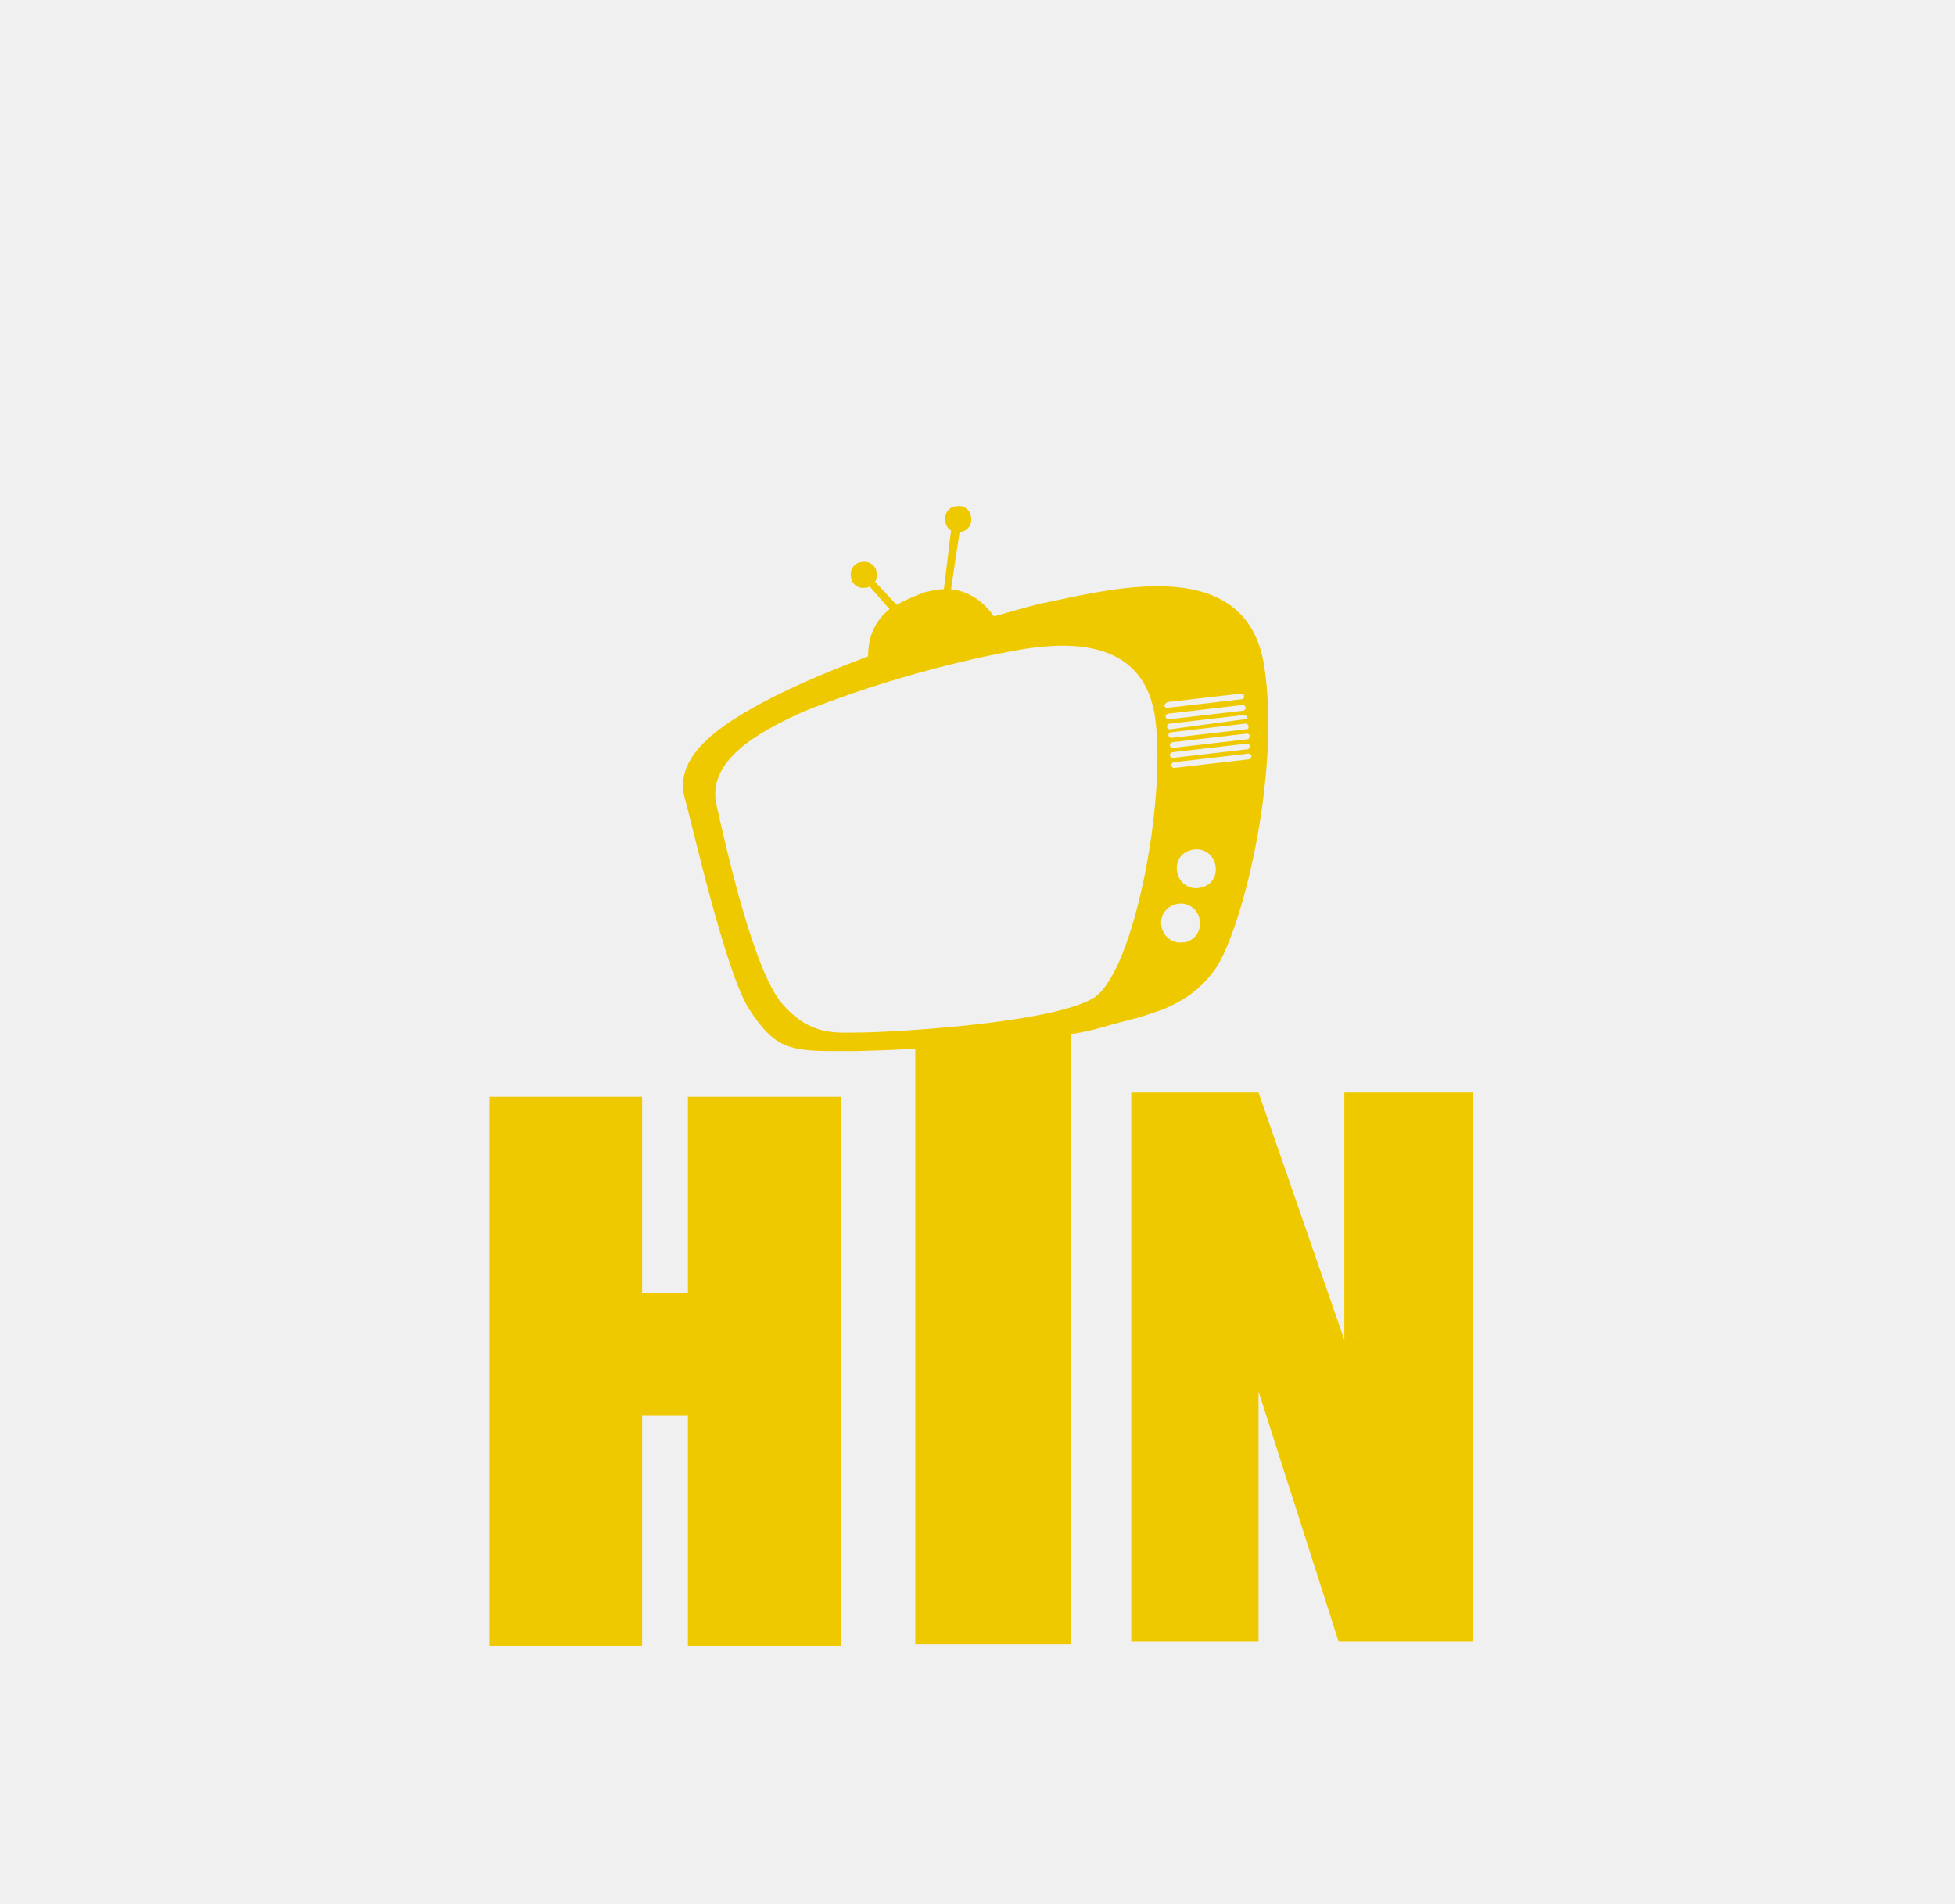
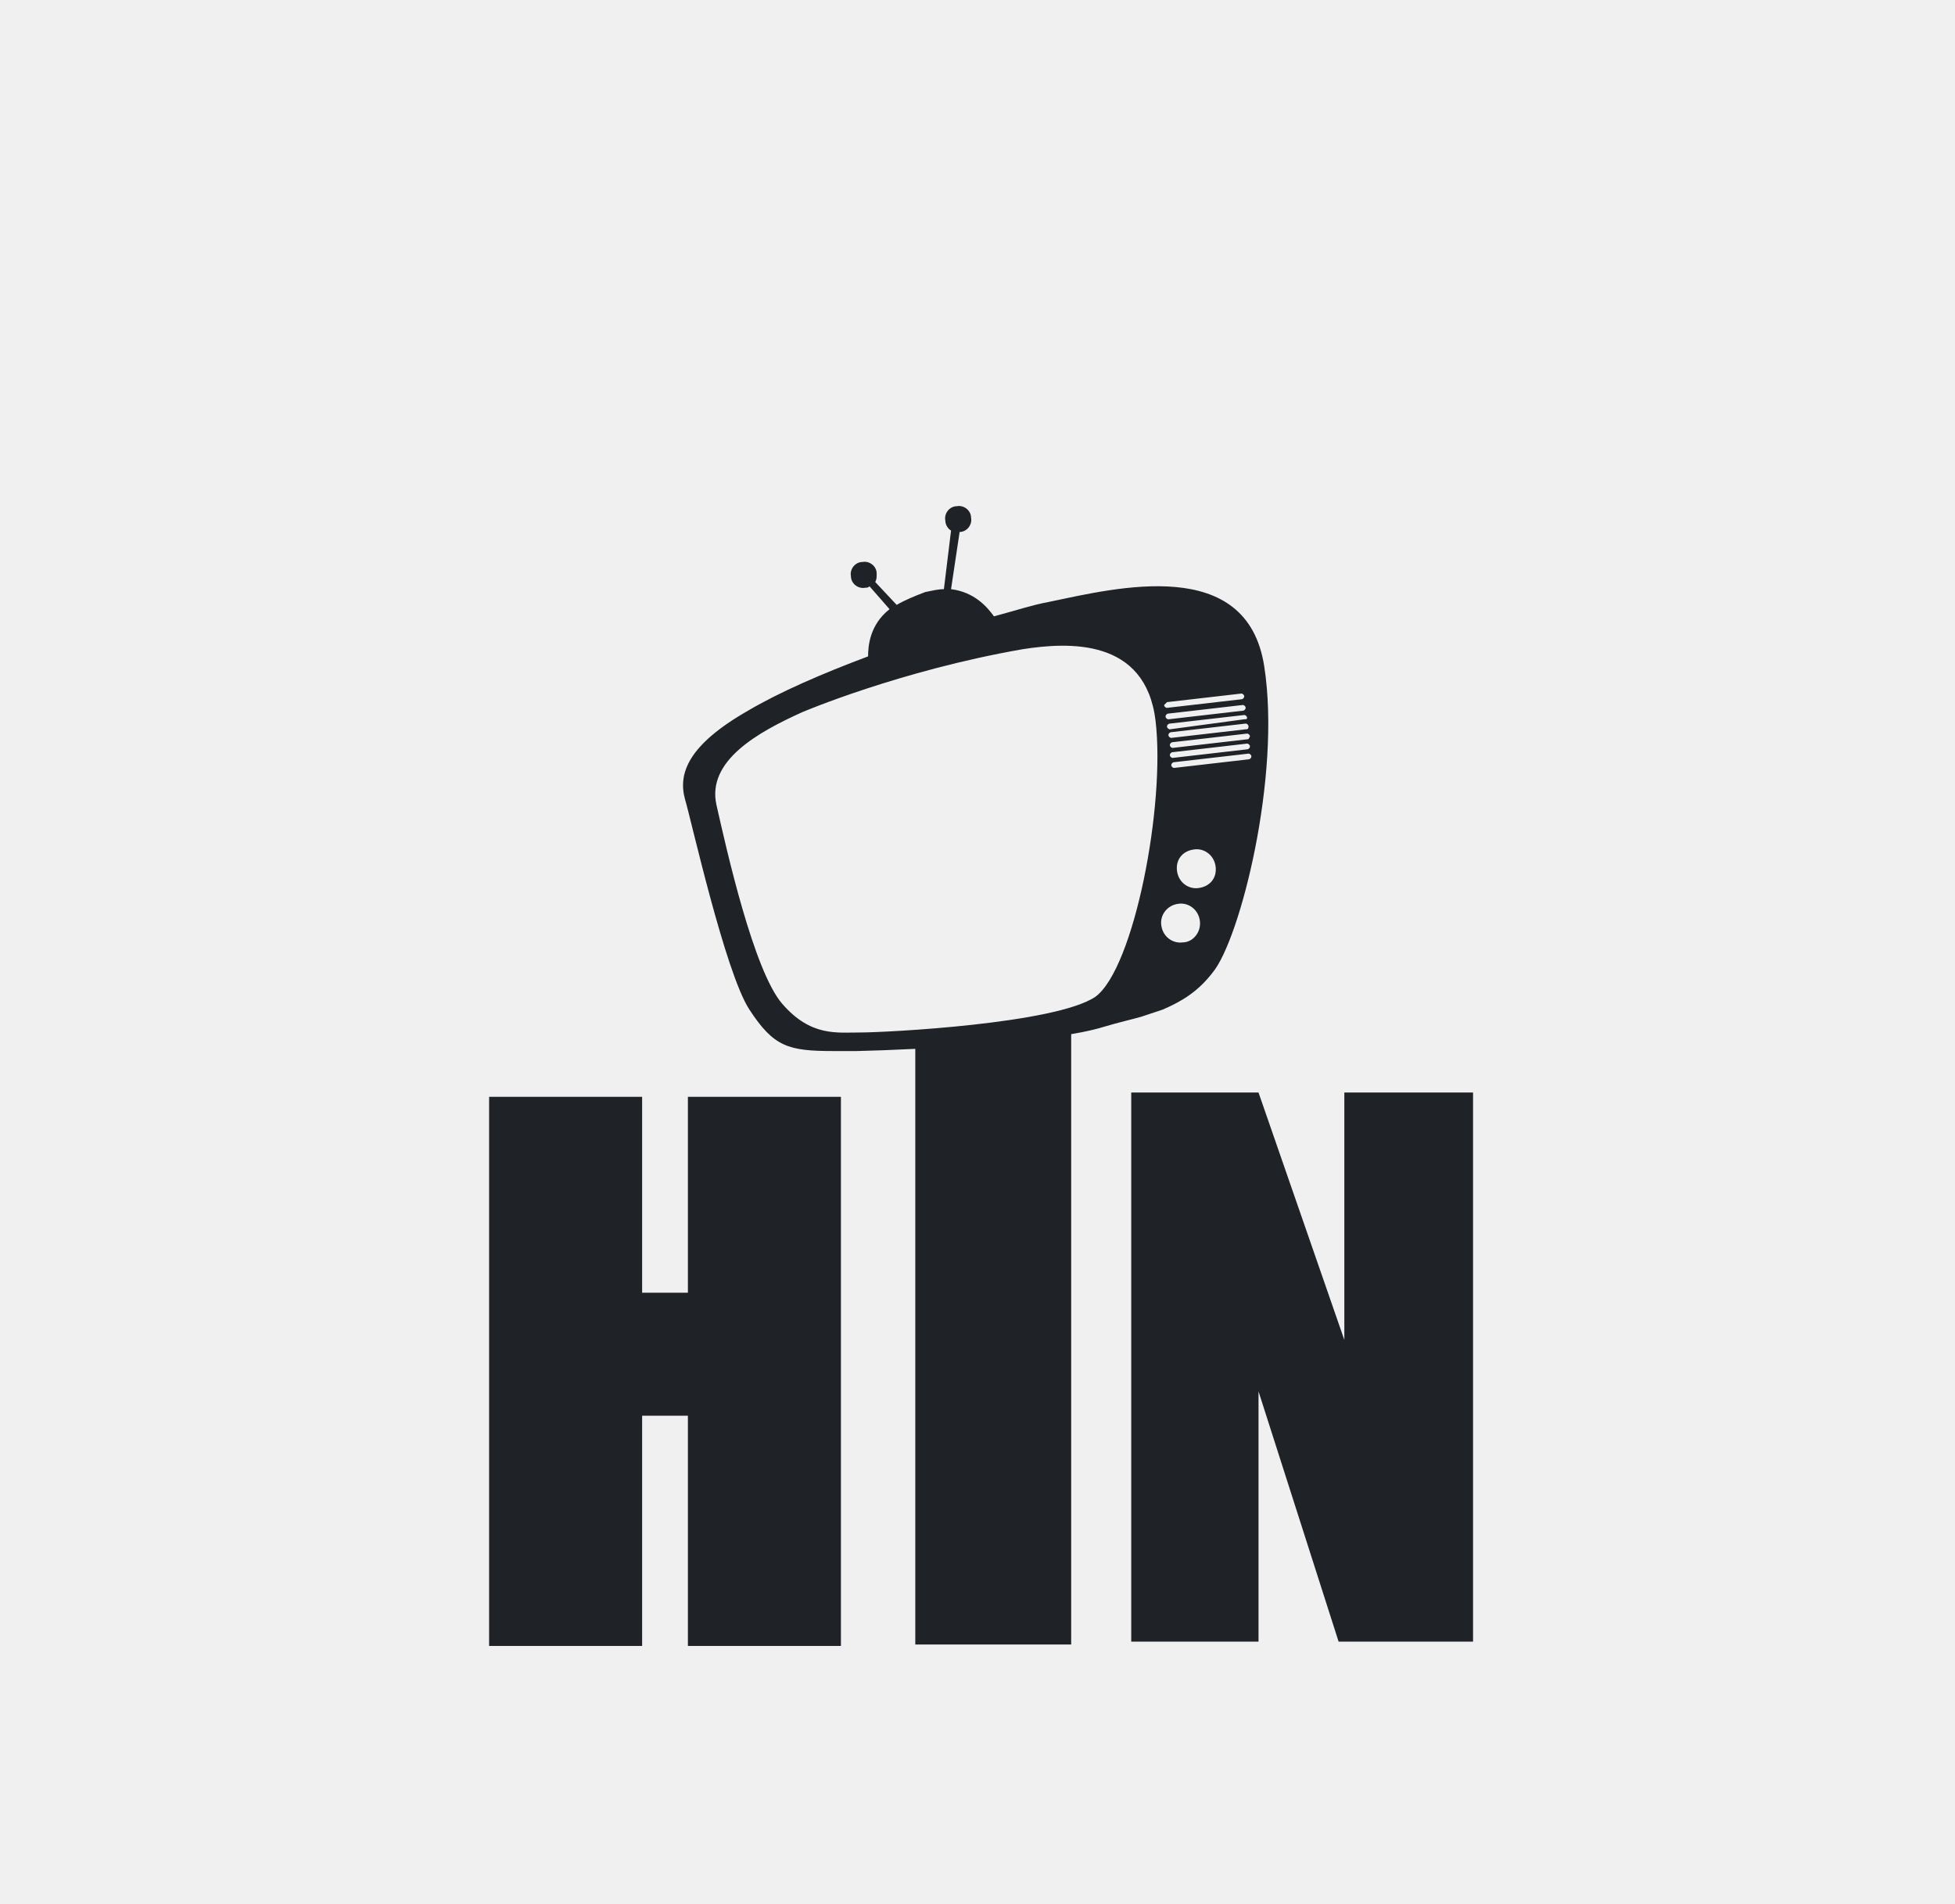
<svg xmlns="http://www.w3.org/2000/svg" version="1.1" id="Layer_1" x="0px" y="0px" viewBox="0 0 136.7 133.1" style="enable-background:new 0 0 136.7 133.1;" xml:space="preserve">
  <style type="text/css">
	.st0{display:none;}
	.st1{display:inline;fill:#BCBCBC;}
	.st2{display:inline;fill:#E91A25;}
	.st3{fill:#FFFFFF;}
	.st4{fill:#ECBF32;}
	.st5{fill:#6E6E6E;}
	.st6{fill:#ED4E2B;}
	.st7{fill:#3F4C97;}
- 	.st8{fill:#EFC900;}
- 	.st9{fill-rule:evenodd;clip-rule:evenodd;fill:#EFC900;}
+ 	.st8{fill:#1F2327;}
+ 	.st9{fill-rule:evenodd;clip-rule:evenodd;fill:#1F2327;}
	.st10{fill:#040404;fill-opacity:0;stroke:#040404;stroke-opacity:0;}
</style>
  <g id="Layer_2_00000129908810263707168760000016690468477625576619_" class="st0">
    <rect x="0.8" y="13.4" class="st1" width="136.7" height="133.1" />
  </g>
  <g>
    <path class="st8" d="M88.4,46.6c-1.2-7.8-10.3-5.5-15.1-4.5c-1.1,0.2-2.3,0.6-3.8,1c-0.5-0.7-1.4-1.7-3-1.9l0.6-4   c0.5,0,0.9-0.5,0.8-1c0-0.5-0.5-0.9-1-0.8c-0.5,0-0.9,0.5-0.8,1c0,0.3,0.2,0.6,0.4,0.7L66,41.2c-0.4,0-0.8,0.1-1.3,0.2   c-0.8,0.3-1.5,0.6-2,0.9l-1.5-1.6c0.1-0.2,0.1-0.3,0.1-0.6c0-0.5-0.5-0.9-1-0.8c-0.5,0-0.9,0.5-0.8,1c0,0.5,0.5,0.9,1,0.8   c0.1,0,0.2,0,0.3-0.1l1.4,1.6c-1.4,1.1-1.5,2.6-1.5,3.3c-3.2,1.2-6.2,2.5-8.4,3.8c-4.2,2.4-4.9,4.4-4.4,6.2   c0.4,1.3,2.8,12.1,4.5,14.7c1.7,2.6,2.7,2.9,5.9,2.9h1.6c4.4-0.1,13.8-0.6,17.3-1.7c1-0.3,1.9-0.5,2.6-0.7l1.5-0.5   c1.4-0.6,2.5-1.3,3.5-2.6C86.7,65.7,89.6,54.3,88.4,46.6z M87.4,52.2c0,0.1-0.1,0.2-0.2,0.2L82,53c-0.1,0-0.2-0.1-0.2-0.2   c0-0.1,0.1-0.2,0.2-0.2l5.2-0.6C87.3,52,87.4,52.1,87.4,52.2z M87.2,51.7l-5.2,0.6c-0.1,0-0.2-0.1-0.2-0.2c0-0.1,0.1-0.2,0.2-0.2   l5.2-0.6c0.1,0,0.2,0.1,0.2,0.2C87.3,51.7,87.3,51.7,87.2,51.7z M87.1,51l-5.2,0.6c-0.1,0-0.2-0.1-0.2-0.2c0-0.1,0.1-0.2,0.2-0.2   l5.2-0.6c0.1,0,0.2,0.1,0.2,0.2C87.3,51,87.2,51,87.1,51z M87,50.3L81.8,51c-0.1,0-0.2-0.1-0.2-0.2c0-0.1,0.1-0.2,0.2-0.2l5.2-0.6   c0.1,0,0.2,0.1,0.2,0.2C87.2,50.3,87.1,50.3,87,50.3z M86.9,49.7l-5.2,0.6c-0.1,0-0.2-0.1-0.2-0.2c0-0.1,0.1-0.2,0.2-0.2l5.2-0.6   c0.1,0,0.2,0.1,0.2,0.2C87.1,49.6,87,49.7,86.9,49.7z M81.6,49.1l5.2-0.6c0.1,0,0.2,0.1,0.2,0.2c0,0.1-0.1,0.2-0.2,0.2l-5.2,0.6   c-0.1,0-0.2-0.1-0.2-0.2C81.4,49.3,81.5,49.2,81.6,49.1z M76.6,69.7c-2.8,1.9-14.7,2.5-16.4,2.5c-1.7,0-3.5,0.3-5.5-2   c-2-2.3-3.9-10.8-4.6-13.9c-0.7-3.1,2.9-5.1,6-6.5c0,0,6.8-2.9,15.4-4.4c3.2-0.5,8.6-0.8,9.3,5C81.5,56.3,79.3,67.7,76.6,69.7z    M82.7,65.9c-0.7,0.1-1.4-0.4-1.5-1.2c-0.1-0.7,0.4-1.4,1.2-1.5c0.7-0.1,1.4,0.4,1.5,1.2C84,65.2,83.4,65.9,82.7,65.9z M83.8,62.1   c-0.7,0.1-1.4-0.4-1.5-1.2s0.4-1.4,1.2-1.5c0.7-0.1,1.4,0.4,1.5,1.2C85.1,61.4,84.6,62,83.8,62.1z M87.3,53.1l-5.2,0.6   c-0.1,0-0.2-0.1-0.2-0.2c0-0.1,0.1-0.2,0.2-0.2l5.2-0.6c0.1,0,0.2,0.1,0.2,0.2C87.5,53,87.4,53.1,87.3,53.1z" />
    <path class="st8" d="M58.8,76.7v38.4H48.1V99h-3.2v16.1H34.2V76.7h10.7v13.7h3.2V76.7H58.8z" />
    <path class="st8" d="M103,76.4v38.4h-9.4l-5.6-17.5v17.5h-8.9V76.4h8.9l6,17.3V76.4H103z" />
    <polygon class="st8" points="74.9,115 64,115 64,73 74.9,71.4  " />
  </g>
</svg>
